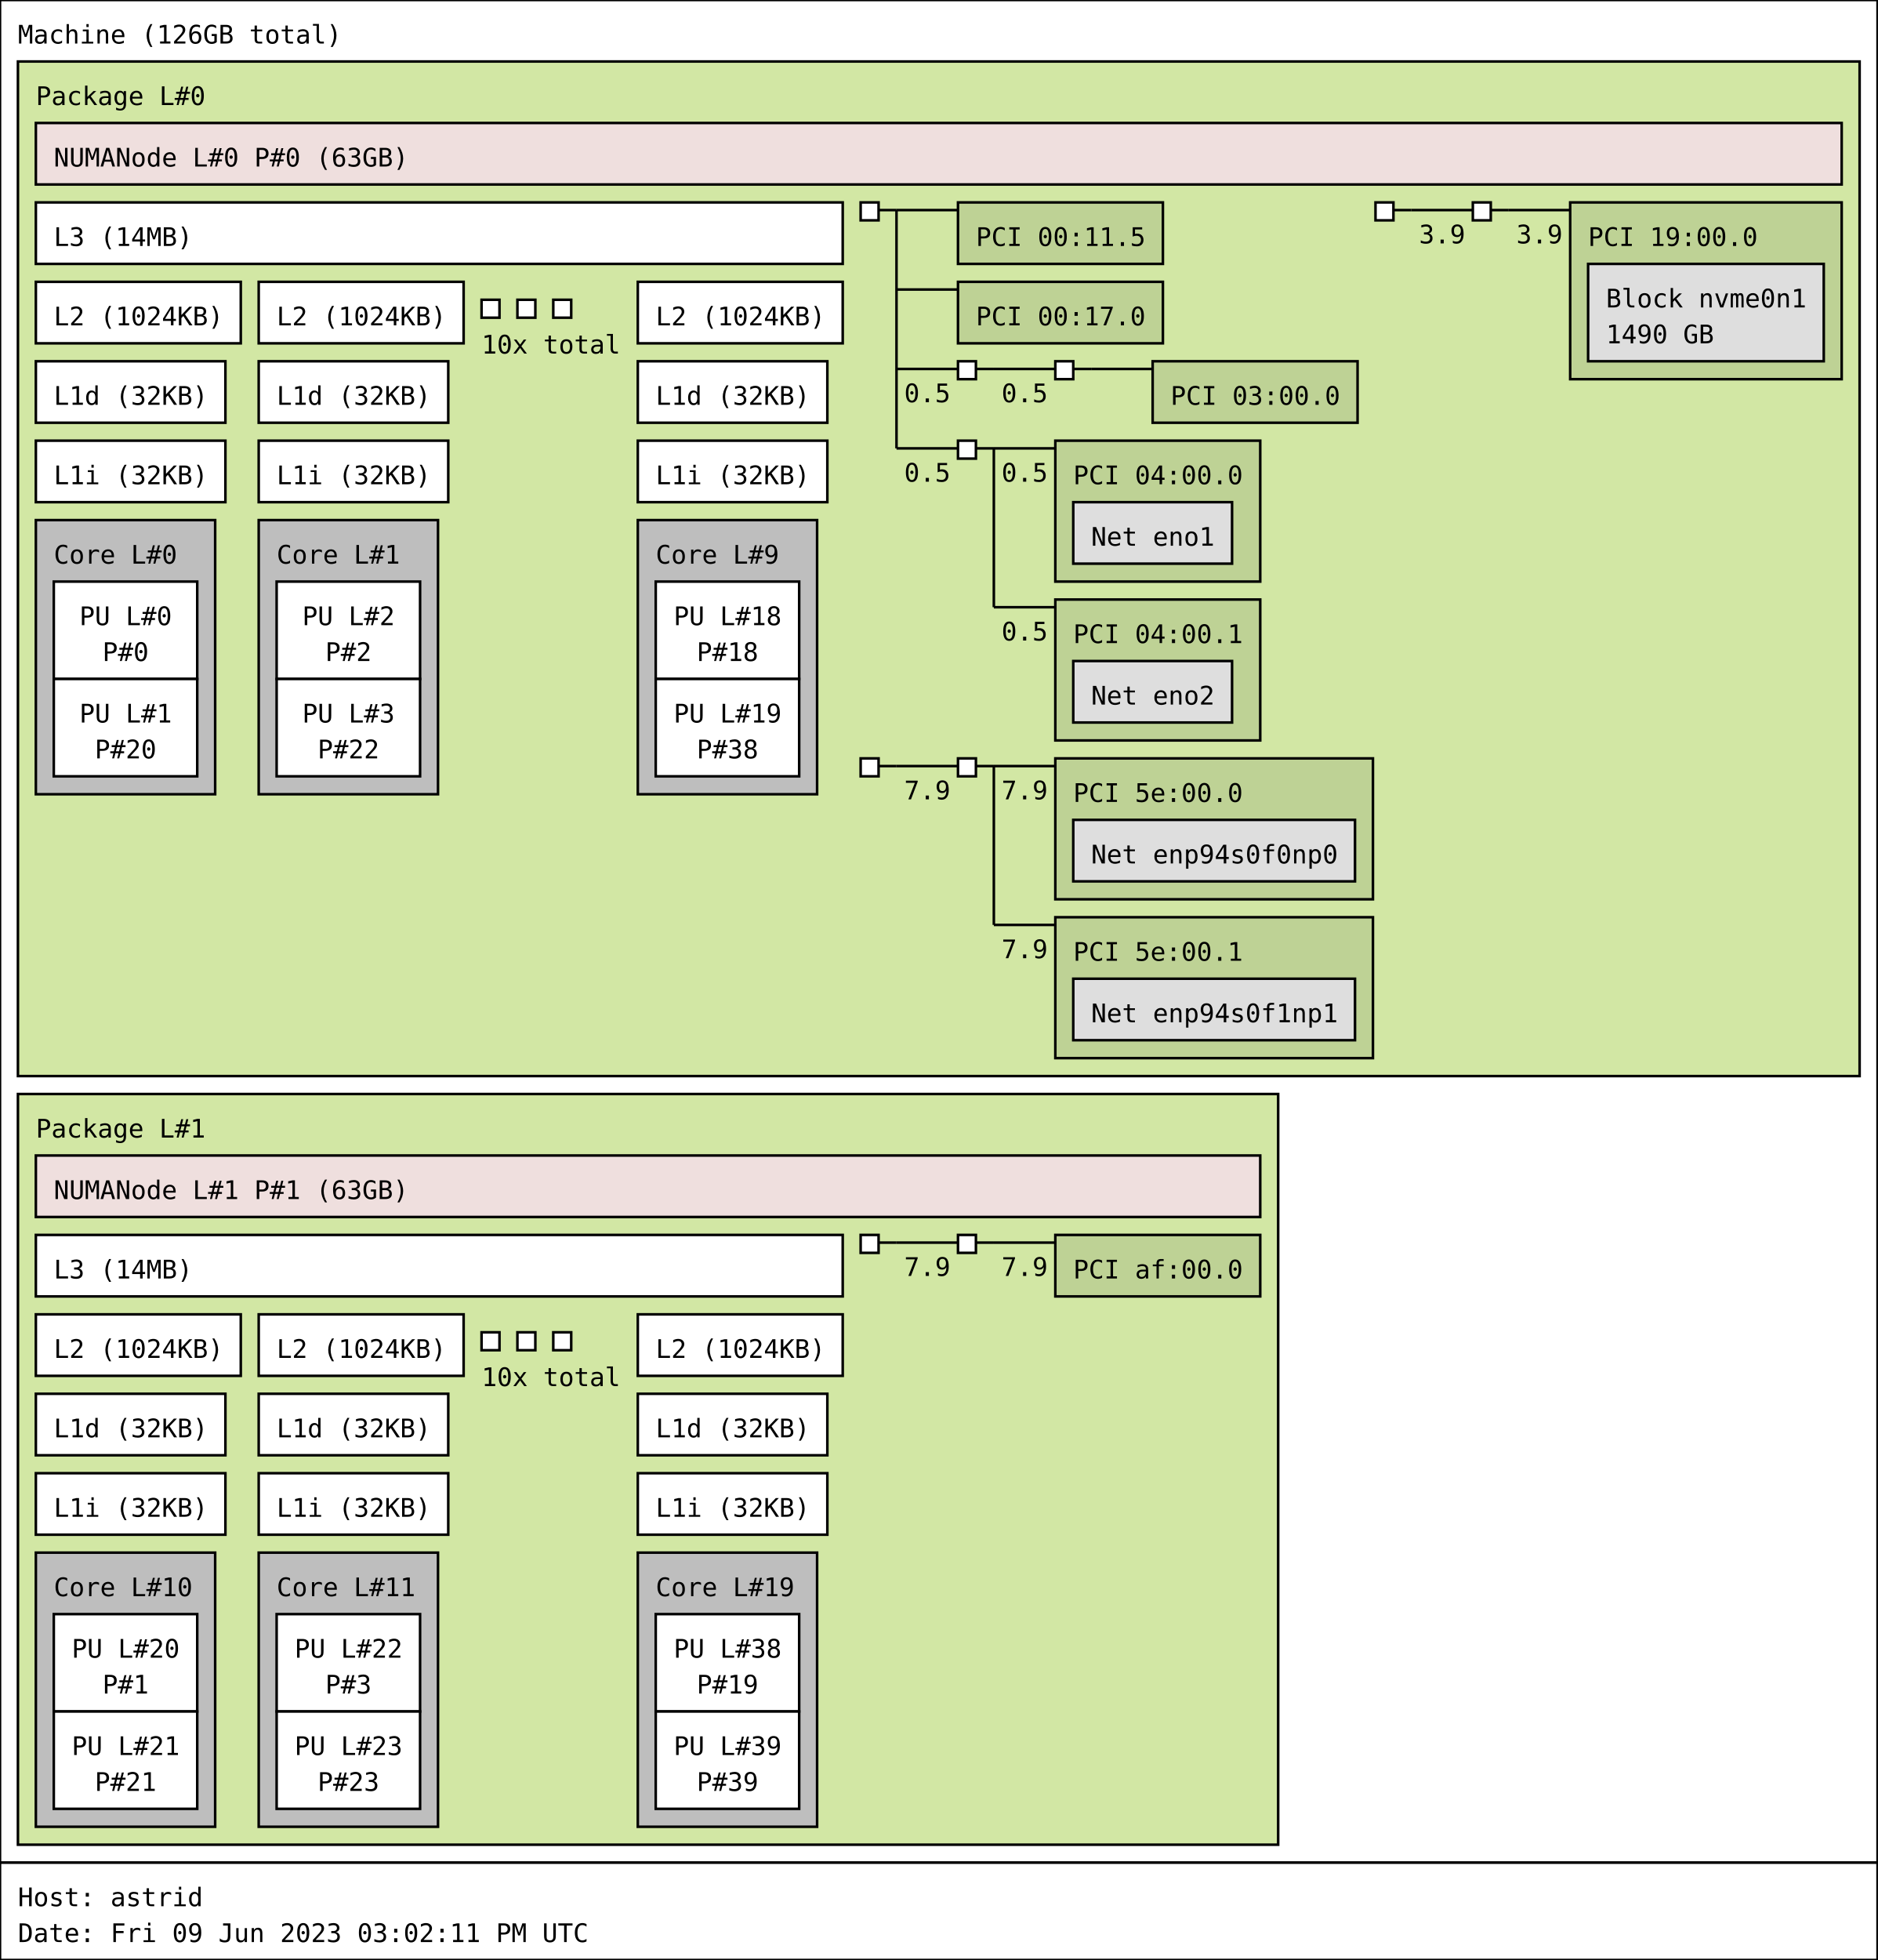
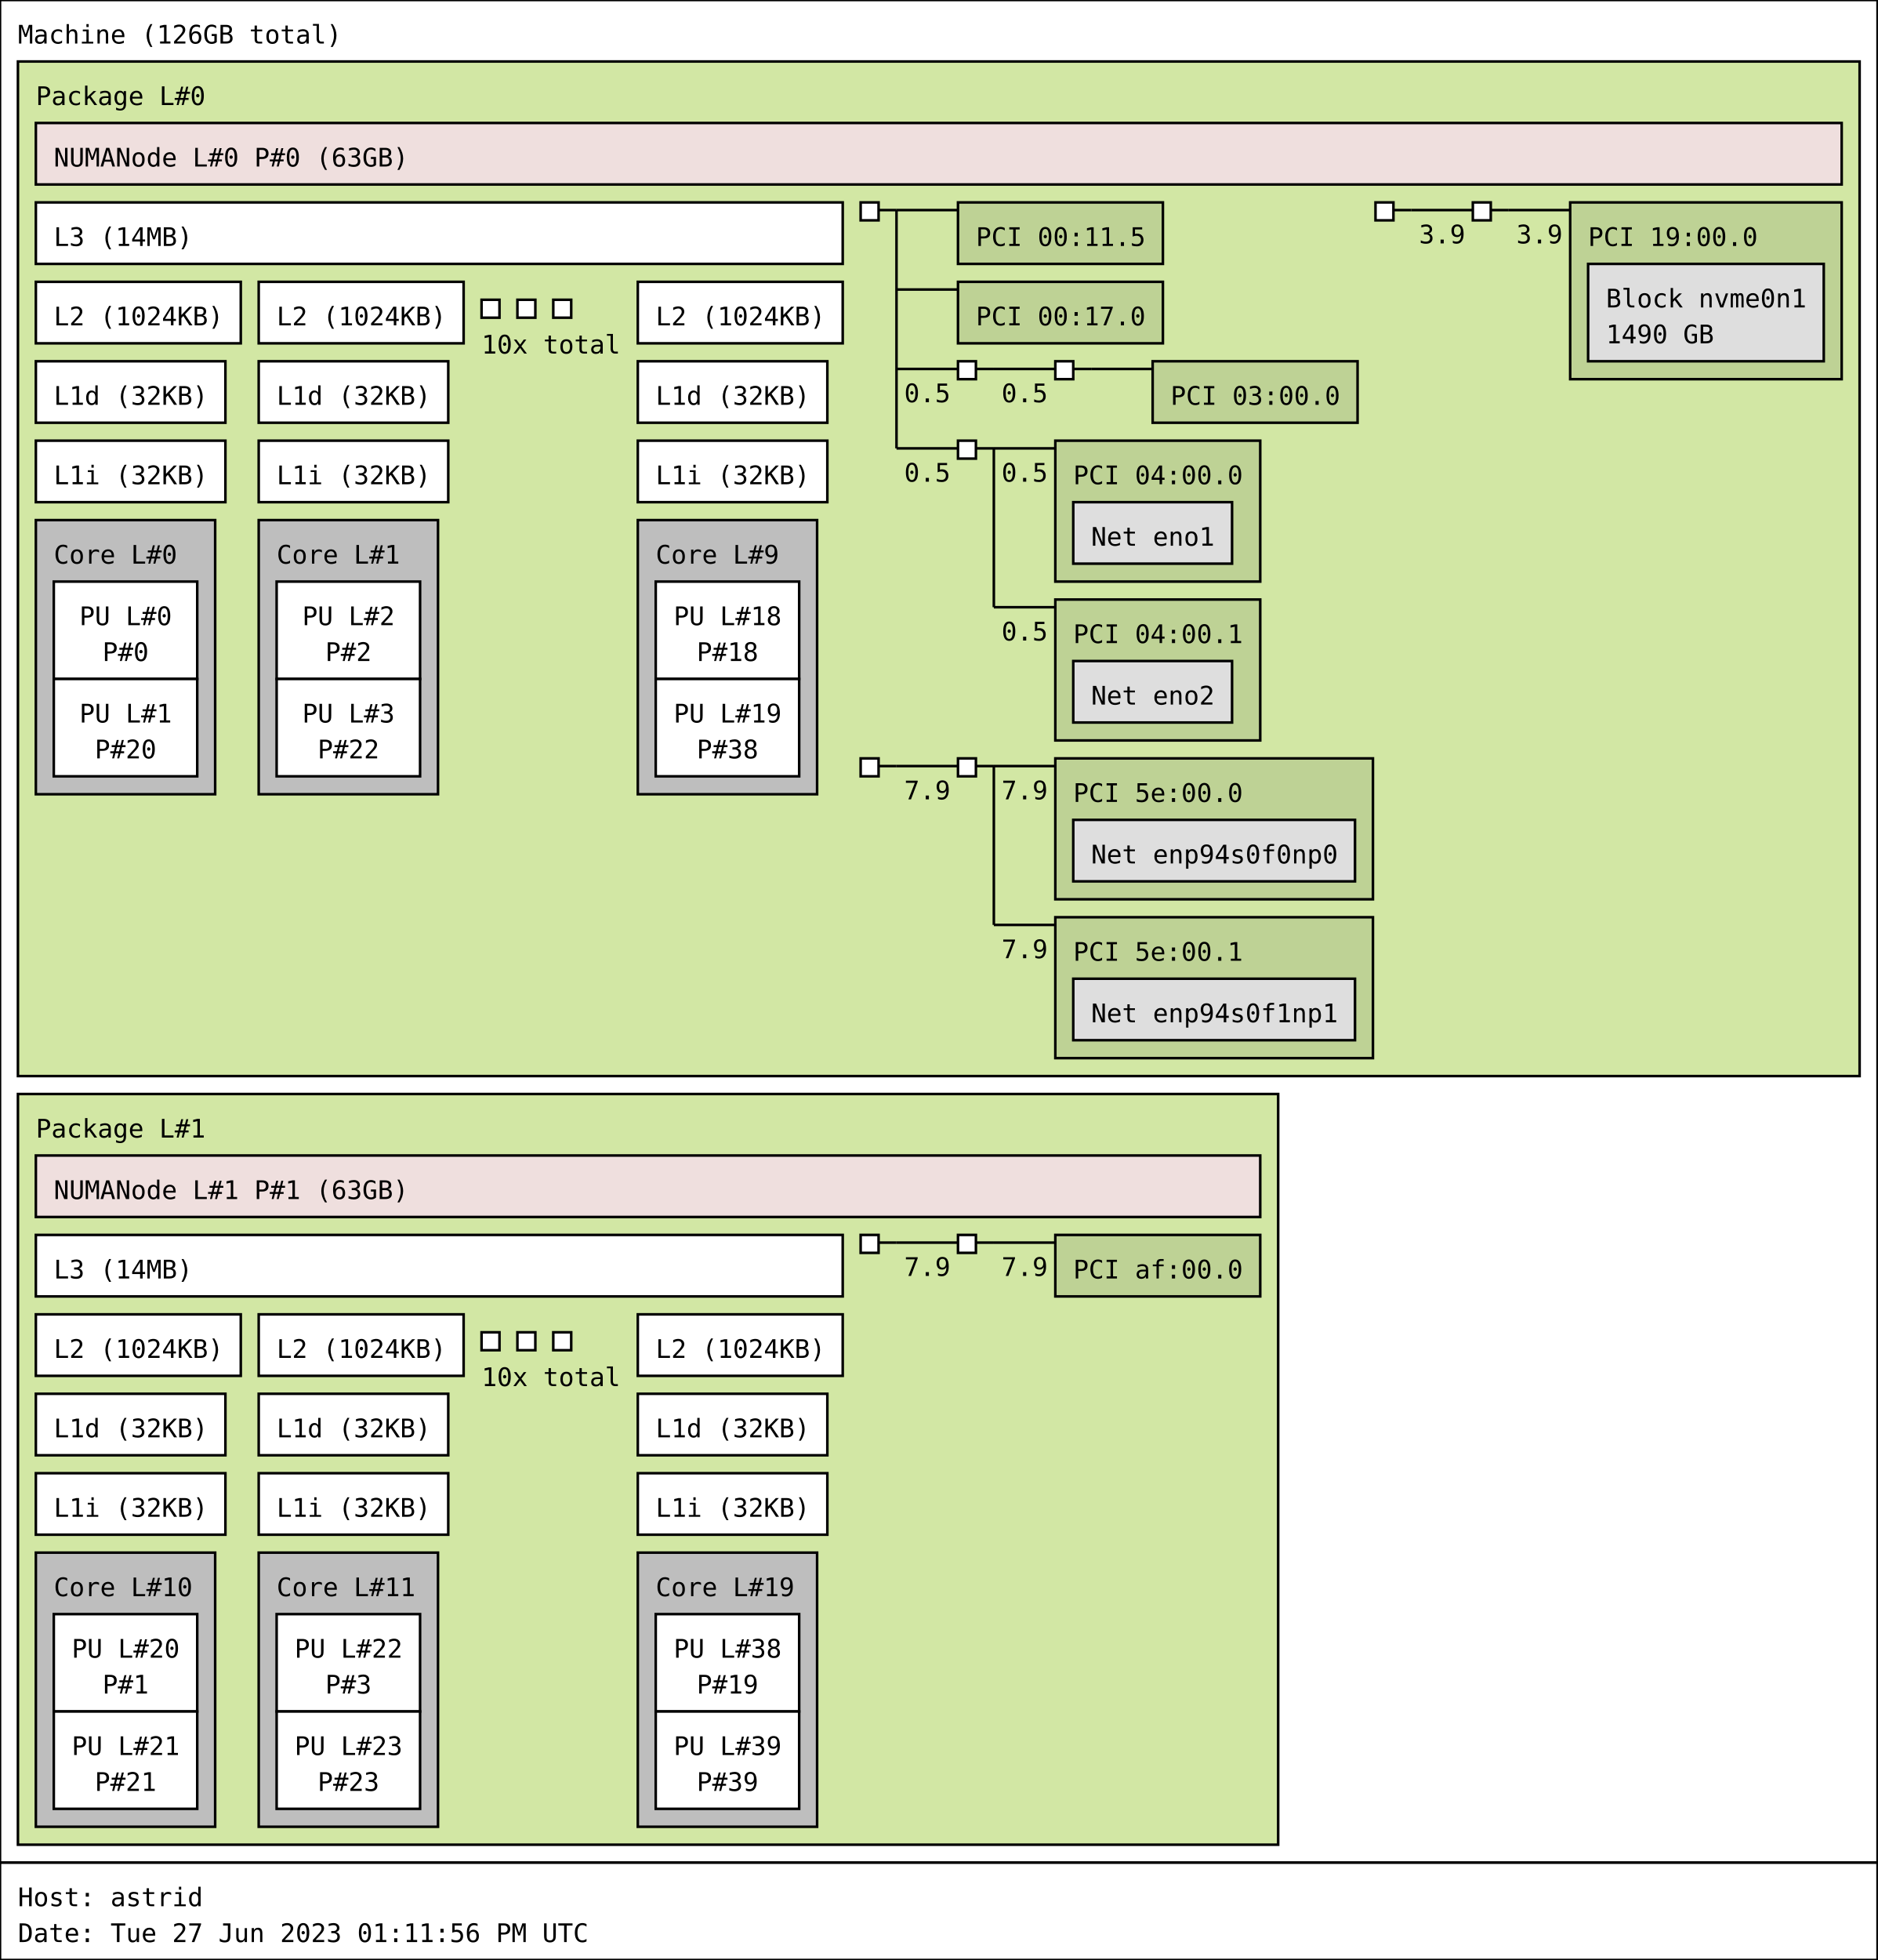
<svg xmlns="http://www.w3.org/2000/svg" width="733px" height="765px" viewBox="0 0 733px 765px" version="1.1">
  <rect id="Machine_0_rect" class="Machine" x="0" y="0" width="733" height="727" fill="rgb(255,255,255)" stroke="rgb(0,0,0)" stroke-width="1" />
  <text id="Machine_0_text" class="Machine" font-family="Monospace" x="7" y="17" fill="rgb(0,0,0)" font-size="10px">Machine (126GB total)</text>
  <rect id="Package_0_rect" class="Package" x="7" y="24" width="719" height="396" fill="rgb(210,231,164)" stroke="rgb(0,0,0)" stroke-width="1" />
  <text id="Package_0_text" class="Package" font-family="Monospace" x="14" y="41" fill="rgb(0,0,0)" font-size="10px">Package L#0</text>
  <rect id="L3_0_rect" class="L3" x="14" y="79" width="315" height="24" fill="rgb(255,255,255)" stroke="rgb(0,0,0)" stroke-width="1" />
  <text id="L3_0_text" class="L3" font-family="Monospace" x="21" y="96" fill="rgb(0,0,0)" font-size="10px">L3 (14MB)</text>
  <rect id="L2_0_rect" class="L2" x="14" y="110" width="80" height="24" fill="rgb(255,255,255)" stroke="rgb(0,0,0)" stroke-width="1" />
  <text id="L2_0_text" class="L2" font-family="Monospace" x="21" y="127" fill="rgb(0,0,0)" font-size="10px">L2 (1024KB)</text>
  <rect id="L1d_0_rect" class="L1d" x="14" y="141" width="74" height="24" fill="rgb(255,255,255)" stroke="rgb(0,0,0)" stroke-width="1" />
  <text id="L1d_0_text" class="L1d" font-family="Monospace" x="21" y="158" fill="rgb(0,0,0)" font-size="10px">L1d (32KB)</text>
  <rect id="L1i_0_rect" class="L1i" x="14" y="172" width="74" height="24" fill="rgb(255,255,255)" stroke="rgb(0,0,0)" stroke-width="1" />
  <text id="L1i_0_text" class="L1i" font-family="Monospace" x="21" y="189" fill="rgb(0,0,0)" font-size="10px">L1i (32KB)</text>
  <rect id="Core_0_rect" class="Core" x="14" y="203" width="70" height="107" fill="rgb(190,190,190)" stroke="rgb(0,0,0)" stroke-width="1" />
  <text id="Core_0_text" class="Core" font-family="Monospace" x="21" y="220" fill="rgb(0,0,0)" font-size="10px">Core L#0</text>
  <rect id="PU_0_rect" class="PU" x="21" y="227" width="56" height="38" fill="rgb(255,255,255)" stroke="rgb(0,0,0)" stroke-width="1" />
  <text id="PU_0_text" class="PU" font-family="Monospace" x="31" y="244" fill="rgb(0,0,0)" font-size="10px">PU L#0</text>
  <text id="PU_0_text_1" class="PU" font-family="Monospace" x="40" y="258" fill="rgb(0,0,0)" font-size="10px">P#0</text>
  <rect id="PU_1_rect" class="PU" x="21" y="265" width="56" height="38" fill="rgb(255,255,255)" stroke="rgb(0,0,0)" stroke-width="1" />
  <text id="PU_1_text" class="PU" font-family="Monospace" x="31" y="282" fill="rgb(0,0,0)" font-size="10px">PU L#1</text>
  <text id="PU_1_text_1" class="PU" font-family="Monospace" x="37" y="296" fill="rgb(0,0,0)" font-size="10px">P#20</text>
  <rect id="L2_1_rect" class="L2" x="101" y="110" width="80" height="24" fill="rgb(255,255,255)" stroke="rgb(0,0,0)" stroke-width="1" />
  <text id="L2_1_text" class="L2" font-family="Monospace" x="108" y="127" fill="rgb(0,0,0)" font-size="10px">L2 (1024KB)</text>
  <rect id="L1d_1_rect" class="L1d" x="101" y="141" width="74" height="24" fill="rgb(255,255,255)" stroke="rgb(0,0,0)" stroke-width="1" />
  <text id="L1d_1_text" class="L1d" font-family="Monospace" x="108" y="158" fill="rgb(0,0,0)" font-size="10px">L1d (32KB)</text>
  <rect id="L1i_1_rect" class="L1i" x="101" y="172" width="74" height="24" fill="rgb(255,255,255)" stroke="rgb(0,0,0)" stroke-width="1" />
  <text id="L1i_1_text" class="L1i" font-family="Monospace" x="108" y="189" fill="rgb(0,0,0)" font-size="10px">L1i (32KB)</text>
  <rect id="Core_1_rect" class="Core" x="101" y="203" width="70" height="107" fill="rgb(190,190,190)" stroke="rgb(0,0,0)" stroke-width="1" />
  <text id="Core_1_text" class="Core" font-family="Monospace" x="108" y="220" fill="rgb(0,0,0)" font-size="10px">Core L#1</text>
  <rect id="PU_2_rect" class="PU" x="108" y="227" width="56" height="38" fill="rgb(255,255,255)" stroke="rgb(0,0,0)" stroke-width="1" />
  <text id="PU_2_text" class="PU" font-family="Monospace" x="118" y="244" fill="rgb(0,0,0)" font-size="10px">PU L#2</text>
  <text id="PU_2_text_1" class="PU" font-family="Monospace" x="127" y="258" fill="rgb(0,0,0)" font-size="10px">P#2</text>
  <rect id="PU_3_rect" class="PU" x="108" y="265" width="56" height="38" fill="rgb(255,255,255)" stroke="rgb(0,0,0)" stroke-width="1" />
  <text id="PU_3_text" class="PU" font-family="Monospace" x="118" y="282" fill="rgb(0,0,0)" font-size="10px">PU L#3</text>
  <text id="PU_3_text_1" class="PU" font-family="Monospace" x="124" y="296" fill="rgb(0,0,0)" font-size="10px">P#22</text>
  <rect id="L2_2_rect" class="L2" x="188" y="117" width="7" height="7" fill="rgb(255,255,255)" stroke="rgb(0,0,0)" stroke-width="1" />
  <rect id="L2_2_rect" class="L2" x="202" y="117" width="7" height="7" fill="rgb(255,255,255)" stroke="rgb(0,0,0)" stroke-width="1" />
  <rect id="L2_2_rect" class="L2" x="216" y="117" width="7" height="7" fill="rgb(255,255,255)" stroke="rgb(0,0,0)" stroke-width="1" />
  <text id="L2_2_text" class="L2" font-family="Monospace" x="188" y="138" fill="rgb(0,0,0)" font-size="10px">10x total</text>
  <rect id="L2_9_rect" class="L2" x="249" y="110" width="80" height="24" fill="rgb(255,255,255)" stroke="rgb(0,0,0)" stroke-width="1" />
  <text id="L2_9_text" class="L2" font-family="Monospace" x="256" y="127" fill="rgb(0,0,0)" font-size="10px">L2 (1024KB)</text>
  <rect id="L1d_9_rect" class="L1d" x="249" y="141" width="74" height="24" fill="rgb(255,255,255)" stroke="rgb(0,0,0)" stroke-width="1" />
  <text id="L1d_9_text" class="L1d" font-family="Monospace" x="256" y="158" fill="rgb(0,0,0)" font-size="10px">L1d (32KB)</text>
  <rect id="L1i_9_rect" class="L1i" x="249" y="172" width="74" height="24" fill="rgb(255,255,255)" stroke="rgb(0,0,0)" stroke-width="1" />
  <text id="L1i_9_text" class="L1i" font-family="Monospace" x="256" y="189" fill="rgb(0,0,0)" font-size="10px">L1i (32KB)</text>
  <rect id="Core_9_rect" class="Core" x="249" y="203" width="70" height="107" fill="rgb(190,190,190)" stroke="rgb(0,0,0)" stroke-width="1" />
  <text id="Core_9_text" class="Core" font-family="Monospace" x="256" y="220" fill="rgb(0,0,0)" font-size="10px">Core L#9</text>
  <rect id="PU_18_rect" class="PU" x="256" y="227" width="56" height="38" fill="rgb(255,255,255)" stroke="rgb(0,0,0)" stroke-width="1" />
  <text id="PU_18_text" class="PU" font-family="Monospace" x="263" y="244" fill="rgb(0,0,0)" font-size="10px">PU L#18</text>
  <text id="PU_18_text_1" class="PU" font-family="Monospace" x="272" y="258" fill="rgb(0,0,0)" font-size="10px">P#18</text>
  <rect id="PU_19_rect" class="PU" x="256" y="265" width="56" height="38" fill="rgb(255,255,255)" stroke="rgb(0,0,0)" stroke-width="1" />
  <text id="PU_19_text" class="PU" font-family="Monospace" x="263" y="282" fill="rgb(0,0,0)" font-size="10px">PU L#19</text>
  <text id="PU_19_text_1" class="PU" font-family="Monospace" x="272" y="296" fill="rgb(0,0,0)" font-size="10px">P#38</text>
  <rect id="NUMANode_0_rect" class="NUMANode" x="14" y="48" width="705" height="24" fill="rgb(239,223,222)" stroke="rgb(0,0,0)" stroke-width="1" />
  <text id="NUMANode_0_text" class="NUMANode" font-family="Monospace" x="21" y="65" fill="rgb(0,0,0)" font-size="10px">NUMANode L#0 P#0 (63GB)</text>
  <rect id="HostBridge_0_rect" class="HostBridge" x="336" y="79" width="7" height="7" fill="rgb(255,255,255)" stroke="rgb(0,0,0)" stroke-width="1" />
  <line id="HostBridge_0_line" class="HostBridge" x1="343" y1="82" x2="350" y2="82" stroke="rgb(0,0,0)" stroke-width="1" />
  <line id="HostBridge_0_line_2" class="HostBridge" x1="350" y1="82" x2="374" y2="82" stroke="rgb(0,0,0)" stroke-width="1" />
  <line id="HostBridge_0_line_3" class="HostBridge" x1="350" y1="113" x2="374" y2="113" stroke="rgb(0,0,0)" stroke-width="1" />
  <line id="HostBridge_0_line_4" class="HostBridge" x1="350" y1="144" x2="374" y2="144" stroke="rgb(0,0,0)" stroke-width="1" />
  <text id="HostBridge_0_text_4" class="HostBridge" font-family="Monospace" x="353" y="157" fill="rgb(0,0,0)" font-size="10px">0.5</text>
  <line id="HostBridge_0_line_5" class="HostBridge" x1="350" y1="175" x2="374" y2="175" stroke="rgb(0,0,0)" stroke-width="1" />
  <text id="HostBridge_0_text_5" class="HostBridge" font-family="Monospace" x="353" y="188" fill="rgb(0,0,0)" font-size="10px">0.5</text>
  <line id="HostBridge_0_line_1" class="HostBridge" x1="350" y1="82" x2="350" y2="175" stroke="rgb(0,0,0)" stroke-width="1" />
  <rect id="PCI_0_rect" class="PCI" x="374" y="79" width="80" height="24" fill="rgb(190,210,149)" stroke="rgb(0,0,0)" stroke-width="1" />
  <text id="PCI_0_text" class="PCI" font-family="Monospace" x="381" y="96" fill="rgb(0,0,0)" font-size="10px">PCI 00:11.5</text>
  <rect id="PCI_1_rect" class="PCI" x="374" y="110" width="80" height="24" fill="rgb(190,210,149)" stroke="rgb(0,0,0)" stroke-width="1" />
  <text id="PCI_1_text" class="PCI" font-family="Monospace" x="381" y="127" fill="rgb(0,0,0)" font-size="10px">PCI 00:17.0</text>
  <rect id="PCIBridge_1_rect" class="PCIBridge" x="374" y="141" width="7" height="7" fill="rgb(255,255,255)" stroke="rgb(0,0,0)" stroke-width="1" />
  <line id="PCIBridge_1_line" class="PCIBridge" x1="381" y1="144" x2="388" y2="144" stroke="rgb(0,0,0)" stroke-width="1" />
  <line id="PCIBridge_1_line_2" class="PCIBridge" x1="388" y1="144" x2="412" y2="144" stroke="rgb(0,0,0)" stroke-width="1" />
  <text id="PCIBridge_1_text_2" class="PCIBridge" font-family="Monospace" x="391" y="157" fill="rgb(0,0,0)" font-size="10px">0.5</text>
  <line id="PCIBridge_1_line_1" class="PCIBridge" x1="388" y1="144" x2="388" y2="144" stroke="rgb(0,0,0)" stroke-width="1" />
  <rect id="PCIBridge_2_rect" class="PCIBridge" x="412" y="141" width="7" height="7" fill="rgb(255,255,255)" stroke="rgb(0,0,0)" stroke-width="1" />
  <line id="PCIBridge_2_line" class="PCIBridge" x1="419" y1="144" x2="426" y2="144" stroke="rgb(0,0,0)" stroke-width="1" />
  <line id="PCIBridge_2_line_2" class="PCIBridge" x1="426" y1="144" x2="450" y2="144" stroke="rgb(0,0,0)" stroke-width="1" />
  <line id="PCIBridge_2_line_1" class="PCIBridge" x1="426" y1="144" x2="426" y2="144" stroke="rgb(0,0,0)" stroke-width="1" />
  <rect id="PCI_2_rect" class="PCI" x="450" y="141" width="80" height="24" fill="rgb(190,210,149)" stroke="rgb(0,0,0)" stroke-width="1" />
  <text id="PCI_2_text" class="PCI" font-family="Monospace" x="457" y="158" fill="rgb(0,0,0)" font-size="10px">PCI 03:00.0</text>
  <rect id="PCIBridge_3_rect" class="PCIBridge" x="374" y="172" width="7" height="7" fill="rgb(255,255,255)" stroke="rgb(0,0,0)" stroke-width="1" />
  <line id="PCIBridge_3_line" class="PCIBridge" x1="381" y1="175" x2="388" y2="175" stroke="rgb(0,0,0)" stroke-width="1" />
  <line id="PCIBridge_3_line_2" class="PCIBridge" x1="388" y1="175" x2="412" y2="175" stroke="rgb(0,0,0)" stroke-width="1" />
  <text id="PCIBridge_3_text_2" class="PCIBridge" font-family="Monospace" x="391" y="188" fill="rgb(0,0,0)" font-size="10px">0.5</text>
  <line id="PCIBridge_3_line_3" class="PCIBridge" x1="388" y1="237" x2="412" y2="237" stroke="rgb(0,0,0)" stroke-width="1" />
  <text id="PCIBridge_3_text_3" class="PCIBridge" font-family="Monospace" x="391" y="250" fill="rgb(0,0,0)" font-size="10px">0.5</text>
  <line id="PCIBridge_3_line_1" class="PCIBridge" x1="388" y1="175" x2="388" y2="237" stroke="rgb(0,0,0)" stroke-width="1" />
  <rect id="PCI_3_rect" class="PCI" x="412" y="172" width="80" height="55" fill="rgb(190,210,149)" stroke="rgb(0,0,0)" stroke-width="1" />
  <text id="PCI_3_text" class="PCI" font-family="Monospace" x="419" y="189" fill="rgb(0,0,0)" font-size="10px">PCI 04:00.0</text>
  <rect id="Net_0_rect" class="Net" x="419" y="196" width="62" height="24" fill="rgb(222,222,222)" stroke="rgb(0,0,0)" stroke-width="1" />
  <text id="Net_0_text" class="Net" font-family="Monospace" x="426" y="213" fill="rgb(0,0,0)" font-size="10px">Net eno1</text>
  <rect id="PCI_4_rect" class="PCI" x="412" y="234" width="80" height="55" fill="rgb(190,210,149)" stroke="rgb(0,0,0)" stroke-width="1" />
  <text id="PCI_4_text" class="PCI" font-family="Monospace" x="419" y="251" fill="rgb(0,0,0)" font-size="10px">PCI 04:00.1</text>
  <rect id="Net_1_rect" class="Net" x="419" y="258" width="62" height="24" fill="rgb(222,222,222)" stroke="rgb(0,0,0)" stroke-width="1" />
  <text id="Net_1_text" class="Net" font-family="Monospace" x="426" y="275" fill="rgb(0,0,0)" font-size="10px">Net eno2</text>
  <rect id="HostBridge_4_rect" class="HostBridge" x="537" y="79" width="7" height="7" fill="rgb(255,255,255)" stroke="rgb(0,0,0)" stroke-width="1" />
  <line id="HostBridge_4_line" class="HostBridge" x1="544" y1="82" x2="551" y2="82" stroke="rgb(0,0,0)" stroke-width="1" />
  <line id="HostBridge_4_line_2" class="HostBridge" x1="551" y1="82" x2="575" y2="82" stroke="rgb(0,0,0)" stroke-width="1" />
  <text id="HostBridge_4_text_2" class="HostBridge" font-family="Monospace" x="554" y="95" fill="rgb(0,0,0)" font-size="10px">3.9</text>
  <line id="HostBridge_4_line_1" class="HostBridge" x1="551" y1="82" x2="551" y2="82" stroke="rgb(0,0,0)" stroke-width="1" />
  <rect id="PCIBridge_5_rect" class="PCIBridge" x="575" y="79" width="7" height="7" fill="rgb(255,255,255)" stroke="rgb(0,0,0)" stroke-width="1" />
  <line id="PCIBridge_5_line" class="PCIBridge" x1="582" y1="82" x2="589" y2="82" stroke="rgb(0,0,0)" stroke-width="1" />
  <line id="PCIBridge_5_line_2" class="PCIBridge" x1="589" y1="82" x2="613" y2="82" stroke="rgb(0,0,0)" stroke-width="1" />
  <text id="PCIBridge_5_text_2" class="PCIBridge" font-family="Monospace" x="592" y="95" fill="rgb(0,0,0)" font-size="10px">3.9</text>
  <line id="PCIBridge_5_line_1" class="PCIBridge" x1="589" y1="82" x2="589" y2="82" stroke="rgb(0,0,0)" stroke-width="1" />
  <rect id="PCI_5_rect" class="PCI" x="613" y="79" width="106" height="69" fill="rgb(190,210,149)" stroke="rgb(0,0,0)" stroke-width="1" />
  <text id="PCI_5_text" class="PCI" font-family="Monospace" x="620" y="96" fill="rgb(0,0,0)" font-size="10px">PCI 19:00.0</text>
  <rect id="Block_2_rect" class="Block" x="620" y="103" width="92" height="38" fill="rgb(222,222,222)" stroke="rgb(0,0,0)" stroke-width="1" />
  <text id="Block_2_text" class="Block" font-family="Monospace" x="627" y="120" fill="rgb(0,0,0)" font-size="10px">Block nvme0n1</text>
  <text id="Block_2_text_1" class="Block" font-family="Monospace" x="627" y="134" fill="rgb(0,0,0)" font-size="10px">1490 GB</text>
  <rect id="HostBridge_6_rect" class="HostBridge" x="336" y="296" width="7" height="7" fill="rgb(255,255,255)" stroke="rgb(0,0,0)" stroke-width="1" />
  <line id="HostBridge_6_line" class="HostBridge" x1="343" y1="299" x2="350" y2="299" stroke="rgb(0,0,0)" stroke-width="1" />
  <line id="HostBridge_6_line_2" class="HostBridge" x1="350" y1="299" x2="374" y2="299" stroke="rgb(0,0,0)" stroke-width="1" />
  <text id="HostBridge_6_text_2" class="HostBridge" font-family="Monospace" x="353" y="312" fill="rgb(0,0,0)" font-size="10px">7.9</text>
  <line id="HostBridge_6_line_1" class="HostBridge" x1="350" y1="299" x2="350" y2="299" stroke="rgb(0,0,0)" stroke-width="1" />
  <rect id="PCIBridge_7_rect" class="PCIBridge" x="374" y="296" width="7" height="7" fill="rgb(255,255,255)" stroke="rgb(0,0,0)" stroke-width="1" />
  <line id="PCIBridge_7_line" class="PCIBridge" x1="381" y1="299" x2="388" y2="299" stroke="rgb(0,0,0)" stroke-width="1" />
  <line id="PCIBridge_7_line_2" class="PCIBridge" x1="388" y1="299" x2="412" y2="299" stroke="rgb(0,0,0)" stroke-width="1" />
  <text id="PCIBridge_7_text_2" class="PCIBridge" font-family="Monospace" x="391" y="312" fill="rgb(0,0,0)" font-size="10px">7.9</text>
  <line id="PCIBridge_7_line_3" class="PCIBridge" x1="388" y1="361" x2="412" y2="361" stroke="rgb(0,0,0)" stroke-width="1" />
  <text id="PCIBridge_7_text_3" class="PCIBridge" font-family="Monospace" x="391" y="374" fill="rgb(0,0,0)" font-size="10px">7.9</text>
  <line id="PCIBridge_7_line_1" class="PCIBridge" x1="388" y1="299" x2="388" y2="361" stroke="rgb(0,0,0)" stroke-width="1" />
  <rect id="PCI_6_rect" class="PCI" x="412" y="296" width="124" height="55" fill="rgb(190,210,149)" stroke="rgb(0,0,0)" stroke-width="1" />
  <text id="PCI_6_text" class="PCI" font-family="Monospace" x="419" y="313" fill="rgb(0,0,0)" font-size="10px">PCI 5e:00.0</text>
  <rect id="Net_3_rect" class="Net" x="419" y="320" width="110" height="24" fill="rgb(222,222,222)" stroke="rgb(0,0,0)" stroke-width="1" />
  <text id="Net_3_text" class="Net" font-family="Monospace" x="426" y="337" fill="rgb(0,0,0)" font-size="10px">Net enp94s0f0np0</text>
  <rect id="PCI_7_rect" class="PCI" x="412" y="358" width="124" height="55" fill="rgb(190,210,149)" stroke="rgb(0,0,0)" stroke-width="1" />
  <text id="PCI_7_text" class="PCI" font-family="Monospace" x="419" y="375" fill="rgb(0,0,0)" font-size="10px">PCI 5e:00.1</text>
  <rect id="Net_4_rect" class="Net" x="419" y="382" width="110" height="24" fill="rgb(222,222,222)" stroke="rgb(0,0,0)" stroke-width="1" />
  <text id="Net_4_text" class="Net" font-family="Monospace" x="426" y="399" fill="rgb(0,0,0)" font-size="10px">Net enp94s0f1np1</text>
  <rect id="Package_1_rect" class="Package" x="7" y="427" width="492" height="293" fill="rgb(210,231,164)" stroke="rgb(0,0,0)" stroke-width="1" />
  <text id="Package_1_text" class="Package" font-family="Monospace" x="14" y="444" fill="rgb(0,0,0)" font-size="10px">Package L#1</text>
  <rect id="L3_1_rect" class="L3" x="14" y="482" width="315" height="24" fill="rgb(255,255,255)" stroke="rgb(0,0,0)" stroke-width="1" />
  <text id="L3_1_text" class="L3" font-family="Monospace" x="21" y="499" fill="rgb(0,0,0)" font-size="10px">L3 (14MB)</text>
  <rect id="L2_10_rect" class="L2" x="14" y="513" width="80" height="24" fill="rgb(255,255,255)" stroke="rgb(0,0,0)" stroke-width="1" />
  <text id="L2_10_text" class="L2" font-family="Monospace" x="21" y="530" fill="rgb(0,0,0)" font-size="10px">L2 (1024KB)</text>
  <rect id="L1d_10_rect" class="L1d" x="14" y="544" width="74" height="24" fill="rgb(255,255,255)" stroke="rgb(0,0,0)" stroke-width="1" />
  <text id="L1d_10_text" class="L1d" font-family="Monospace" x="21" y="561" fill="rgb(0,0,0)" font-size="10px">L1d (32KB)</text>
  <rect id="L1i_10_rect" class="L1i" x="14" y="575" width="74" height="24" fill="rgb(255,255,255)" stroke="rgb(0,0,0)" stroke-width="1" />
  <text id="L1i_10_text" class="L1i" font-family="Monospace" x="21" y="592" fill="rgb(0,0,0)" font-size="10px">L1i (32KB)</text>
  <rect id="Core_10_rect" class="Core" x="14" y="606" width="70" height="107" fill="rgb(190,190,190)" stroke="rgb(0,0,0)" stroke-width="1" />
  <text id="Core_10_text" class="Core" font-family="Monospace" x="21" y="623" fill="rgb(0,0,0)" font-size="10px">Core L#10</text>
  <rect id="PU_20_rect" class="PU" x="21" y="630" width="56" height="38" fill="rgb(255,255,255)" stroke="rgb(0,0,0)" stroke-width="1" />
  <text id="PU_20_text" class="PU" font-family="Monospace" x="28" y="647" fill="rgb(0,0,0)" font-size="10px">PU L#20</text>
  <text id="PU_20_text_1" class="PU" font-family="Monospace" x="40" y="661" fill="rgb(0,0,0)" font-size="10px">P#1</text>
  <rect id="PU_21_rect" class="PU" x="21" y="668" width="56" height="38" fill="rgb(255,255,255)" stroke="rgb(0,0,0)" stroke-width="1" />
  <text id="PU_21_text" class="PU" font-family="Monospace" x="28" y="685" fill="rgb(0,0,0)" font-size="10px">PU L#21</text>
  <text id="PU_21_text_1" class="PU" font-family="Monospace" x="37" y="699" fill="rgb(0,0,0)" font-size="10px">P#21</text>
  <rect id="L2_11_rect" class="L2" x="101" y="513" width="80" height="24" fill="rgb(255,255,255)" stroke="rgb(0,0,0)" stroke-width="1" />
  <text id="L2_11_text" class="L2" font-family="Monospace" x="108" y="530" fill="rgb(0,0,0)" font-size="10px">L2 (1024KB)</text>
  <rect id="L1d_11_rect" class="L1d" x="101" y="544" width="74" height="24" fill="rgb(255,255,255)" stroke="rgb(0,0,0)" stroke-width="1" />
  <text id="L1d_11_text" class="L1d" font-family="Monospace" x="108" y="561" fill="rgb(0,0,0)" font-size="10px">L1d (32KB)</text>
  <rect id="L1i_11_rect" class="L1i" x="101" y="575" width="74" height="24" fill="rgb(255,255,255)" stroke="rgb(0,0,0)" stroke-width="1" />
  <text id="L1i_11_text" class="L1i" font-family="Monospace" x="108" y="592" fill="rgb(0,0,0)" font-size="10px">L1i (32KB)</text>
  <rect id="Core_11_rect" class="Core" x="101" y="606" width="70" height="107" fill="rgb(190,190,190)" stroke="rgb(0,0,0)" stroke-width="1" />
  <text id="Core_11_text" class="Core" font-family="Monospace" x="108" y="623" fill="rgb(0,0,0)" font-size="10px">Core L#11</text>
  <rect id="PU_22_rect" class="PU" x="108" y="630" width="56" height="38" fill="rgb(255,255,255)" stroke="rgb(0,0,0)" stroke-width="1" />
  <text id="PU_22_text" class="PU" font-family="Monospace" x="115" y="647" fill="rgb(0,0,0)" font-size="10px">PU L#22</text>
  <text id="PU_22_text_1" class="PU" font-family="Monospace" x="127" y="661" fill="rgb(0,0,0)" font-size="10px">P#3</text>
  <rect id="PU_23_rect" class="PU" x="108" y="668" width="56" height="38" fill="rgb(255,255,255)" stroke="rgb(0,0,0)" stroke-width="1" />
  <text id="PU_23_text" class="PU" font-family="Monospace" x="115" y="685" fill="rgb(0,0,0)" font-size="10px">PU L#23</text>
  <text id="PU_23_text_1" class="PU" font-family="Monospace" x="124" y="699" fill="rgb(0,0,0)" font-size="10px">P#23</text>
  <rect id="L2_12_rect" class="L2" x="188" y="520" width="7" height="7" fill="rgb(255,255,255)" stroke="rgb(0,0,0)" stroke-width="1" />
  <rect id="L2_12_rect" class="L2" x="202" y="520" width="7" height="7" fill="rgb(255,255,255)" stroke="rgb(0,0,0)" stroke-width="1" />
  <rect id="L2_12_rect" class="L2" x="216" y="520" width="7" height="7" fill="rgb(255,255,255)" stroke="rgb(0,0,0)" stroke-width="1" />
  <text id="L2_12_text" class="L2" font-family="Monospace" x="188" y="541" fill="rgb(0,0,0)" font-size="10px">10x total</text>
  <rect id="L2_19_rect" class="L2" x="249" y="513" width="80" height="24" fill="rgb(255,255,255)" stroke="rgb(0,0,0)" stroke-width="1" />
  <text id="L2_19_text" class="L2" font-family="Monospace" x="256" y="530" fill="rgb(0,0,0)" font-size="10px">L2 (1024KB)</text>
  <rect id="L1d_19_rect" class="L1d" x="249" y="544" width="74" height="24" fill="rgb(255,255,255)" stroke="rgb(0,0,0)" stroke-width="1" />
  <text id="L1d_19_text" class="L1d" font-family="Monospace" x="256" y="561" fill="rgb(0,0,0)" font-size="10px">L1d (32KB)</text>
  <rect id="L1i_19_rect" class="L1i" x="249" y="575" width="74" height="24" fill="rgb(255,255,255)" stroke="rgb(0,0,0)" stroke-width="1" />
  <text id="L1i_19_text" class="L1i" font-family="Monospace" x="256" y="592" fill="rgb(0,0,0)" font-size="10px">L1i (32KB)</text>
  <rect id="Core_19_rect" class="Core" x="249" y="606" width="70" height="107" fill="rgb(190,190,190)" stroke="rgb(0,0,0)" stroke-width="1" />
  <text id="Core_19_text" class="Core" font-family="Monospace" x="256" y="623" fill="rgb(0,0,0)" font-size="10px">Core L#19</text>
  <rect id="PU_38_rect" class="PU" x="256" y="630" width="56" height="38" fill="rgb(255,255,255)" stroke="rgb(0,0,0)" stroke-width="1" />
  <text id="PU_38_text" class="PU" font-family="Monospace" x="263" y="647" fill="rgb(0,0,0)" font-size="10px">PU L#38</text>
  <text id="PU_38_text_1" class="PU" font-family="Monospace" x="272" y="661" fill="rgb(0,0,0)" font-size="10px">P#19</text>
  <rect id="PU_39_rect" class="PU" x="256" y="668" width="56" height="38" fill="rgb(255,255,255)" stroke="rgb(0,0,0)" stroke-width="1" />
  <text id="PU_39_text" class="PU" font-family="Monospace" x="263" y="685" fill="rgb(0,0,0)" font-size="10px">PU L#39</text>
  <text id="PU_39_text_1" class="PU" font-family="Monospace" x="272" y="699" fill="rgb(0,0,0)" font-size="10px">P#39</text>
  <rect id="NUMANode_1_rect" class="NUMANode" x="14" y="451" width="478" height="24" fill="rgb(239,223,222)" stroke="rgb(0,0,0)" stroke-width="1" />
  <text id="NUMANode_1_text" class="NUMANode" font-family="Monospace" x="21" y="468" fill="rgb(0,0,0)" font-size="10px">NUMANode L#1 P#1 (63GB)</text>
  <rect id="HostBridge_8_rect" class="HostBridge" x="336" y="482" width="7" height="7" fill="rgb(255,255,255)" stroke="rgb(0,0,0)" stroke-width="1" />
  <line id="HostBridge_8_line" class="HostBridge" x1="343" y1="485" x2="350" y2="485" stroke="rgb(0,0,0)" stroke-width="1" />
  <line id="HostBridge_8_line_2" class="HostBridge" x1="350" y1="485" x2="374" y2="485" stroke="rgb(0,0,0)" stroke-width="1" />
  <text id="HostBridge_8_text_2" class="HostBridge" font-family="Monospace" x="353" y="498" fill="rgb(0,0,0)" font-size="10px">7.9</text>
  <line id="HostBridge_8_line_1" class="HostBridge" x1="350" y1="485" x2="350" y2="485" stroke="rgb(0,0,0)" stroke-width="1" />
  <rect id="PCIBridge_9_rect" class="PCIBridge" x="374" y="482" width="7" height="7" fill="rgb(255,255,255)" stroke="rgb(0,0,0)" stroke-width="1" />
  <line id="PCIBridge_9_line" class="PCIBridge" x1="381" y1="485" x2="388" y2="485" stroke="rgb(0,0,0)" stroke-width="1" />
  <line id="PCIBridge_9_line_2" class="PCIBridge" x1="388" y1="485" x2="412" y2="485" stroke="rgb(0,0,0)" stroke-width="1" />
  <text id="PCIBridge_9_text_2" class="PCIBridge" font-family="Monospace" x="391" y="498" fill="rgb(0,0,0)" font-size="10px">7.9</text>
  <line id="PCIBridge_9_line_1" class="PCIBridge" x1="388" y1="485" x2="388" y2="485" stroke="rgb(0,0,0)" stroke-width="1" />
  <rect id="PCI_8_rect" class="PCI" x="412" y="482" width="80" height="24" fill="rgb(190,210,149)" stroke="rgb(0,0,0)" stroke-width="1" />
  <text id="PCI_8_text" class="PCI" font-family="Monospace" x="419" y="499" fill="rgb(0,0,0)" font-size="10px">PCI af:00.0</text>
  <rect id="anon_rect" x="0" y="727" width="733" height="38" fill="rgb(255,255,255)" stroke="rgb(0,0,0)" stroke-width="1" />
  <text id="anon_text" font-family="Monospace" x="7" y="744" fill="rgb(0,0,0)" font-size="10px">Host: astrid</text>
-   <text id="anon_text_1" font-family="Monospace" x="7" y="758" fill="rgb(0,0,0)" font-size="10px">Date: Fri 09 Jun 2023 03:02:11 PM UTC</text>
+   <text id="anon_text_1" font-family="Monospace" x="7" y="758" fill="rgb(0,0,0)" font-size="10px">Date: Tue 27 Jun 2023 01:11:56 PM UTC</text>
</svg>
